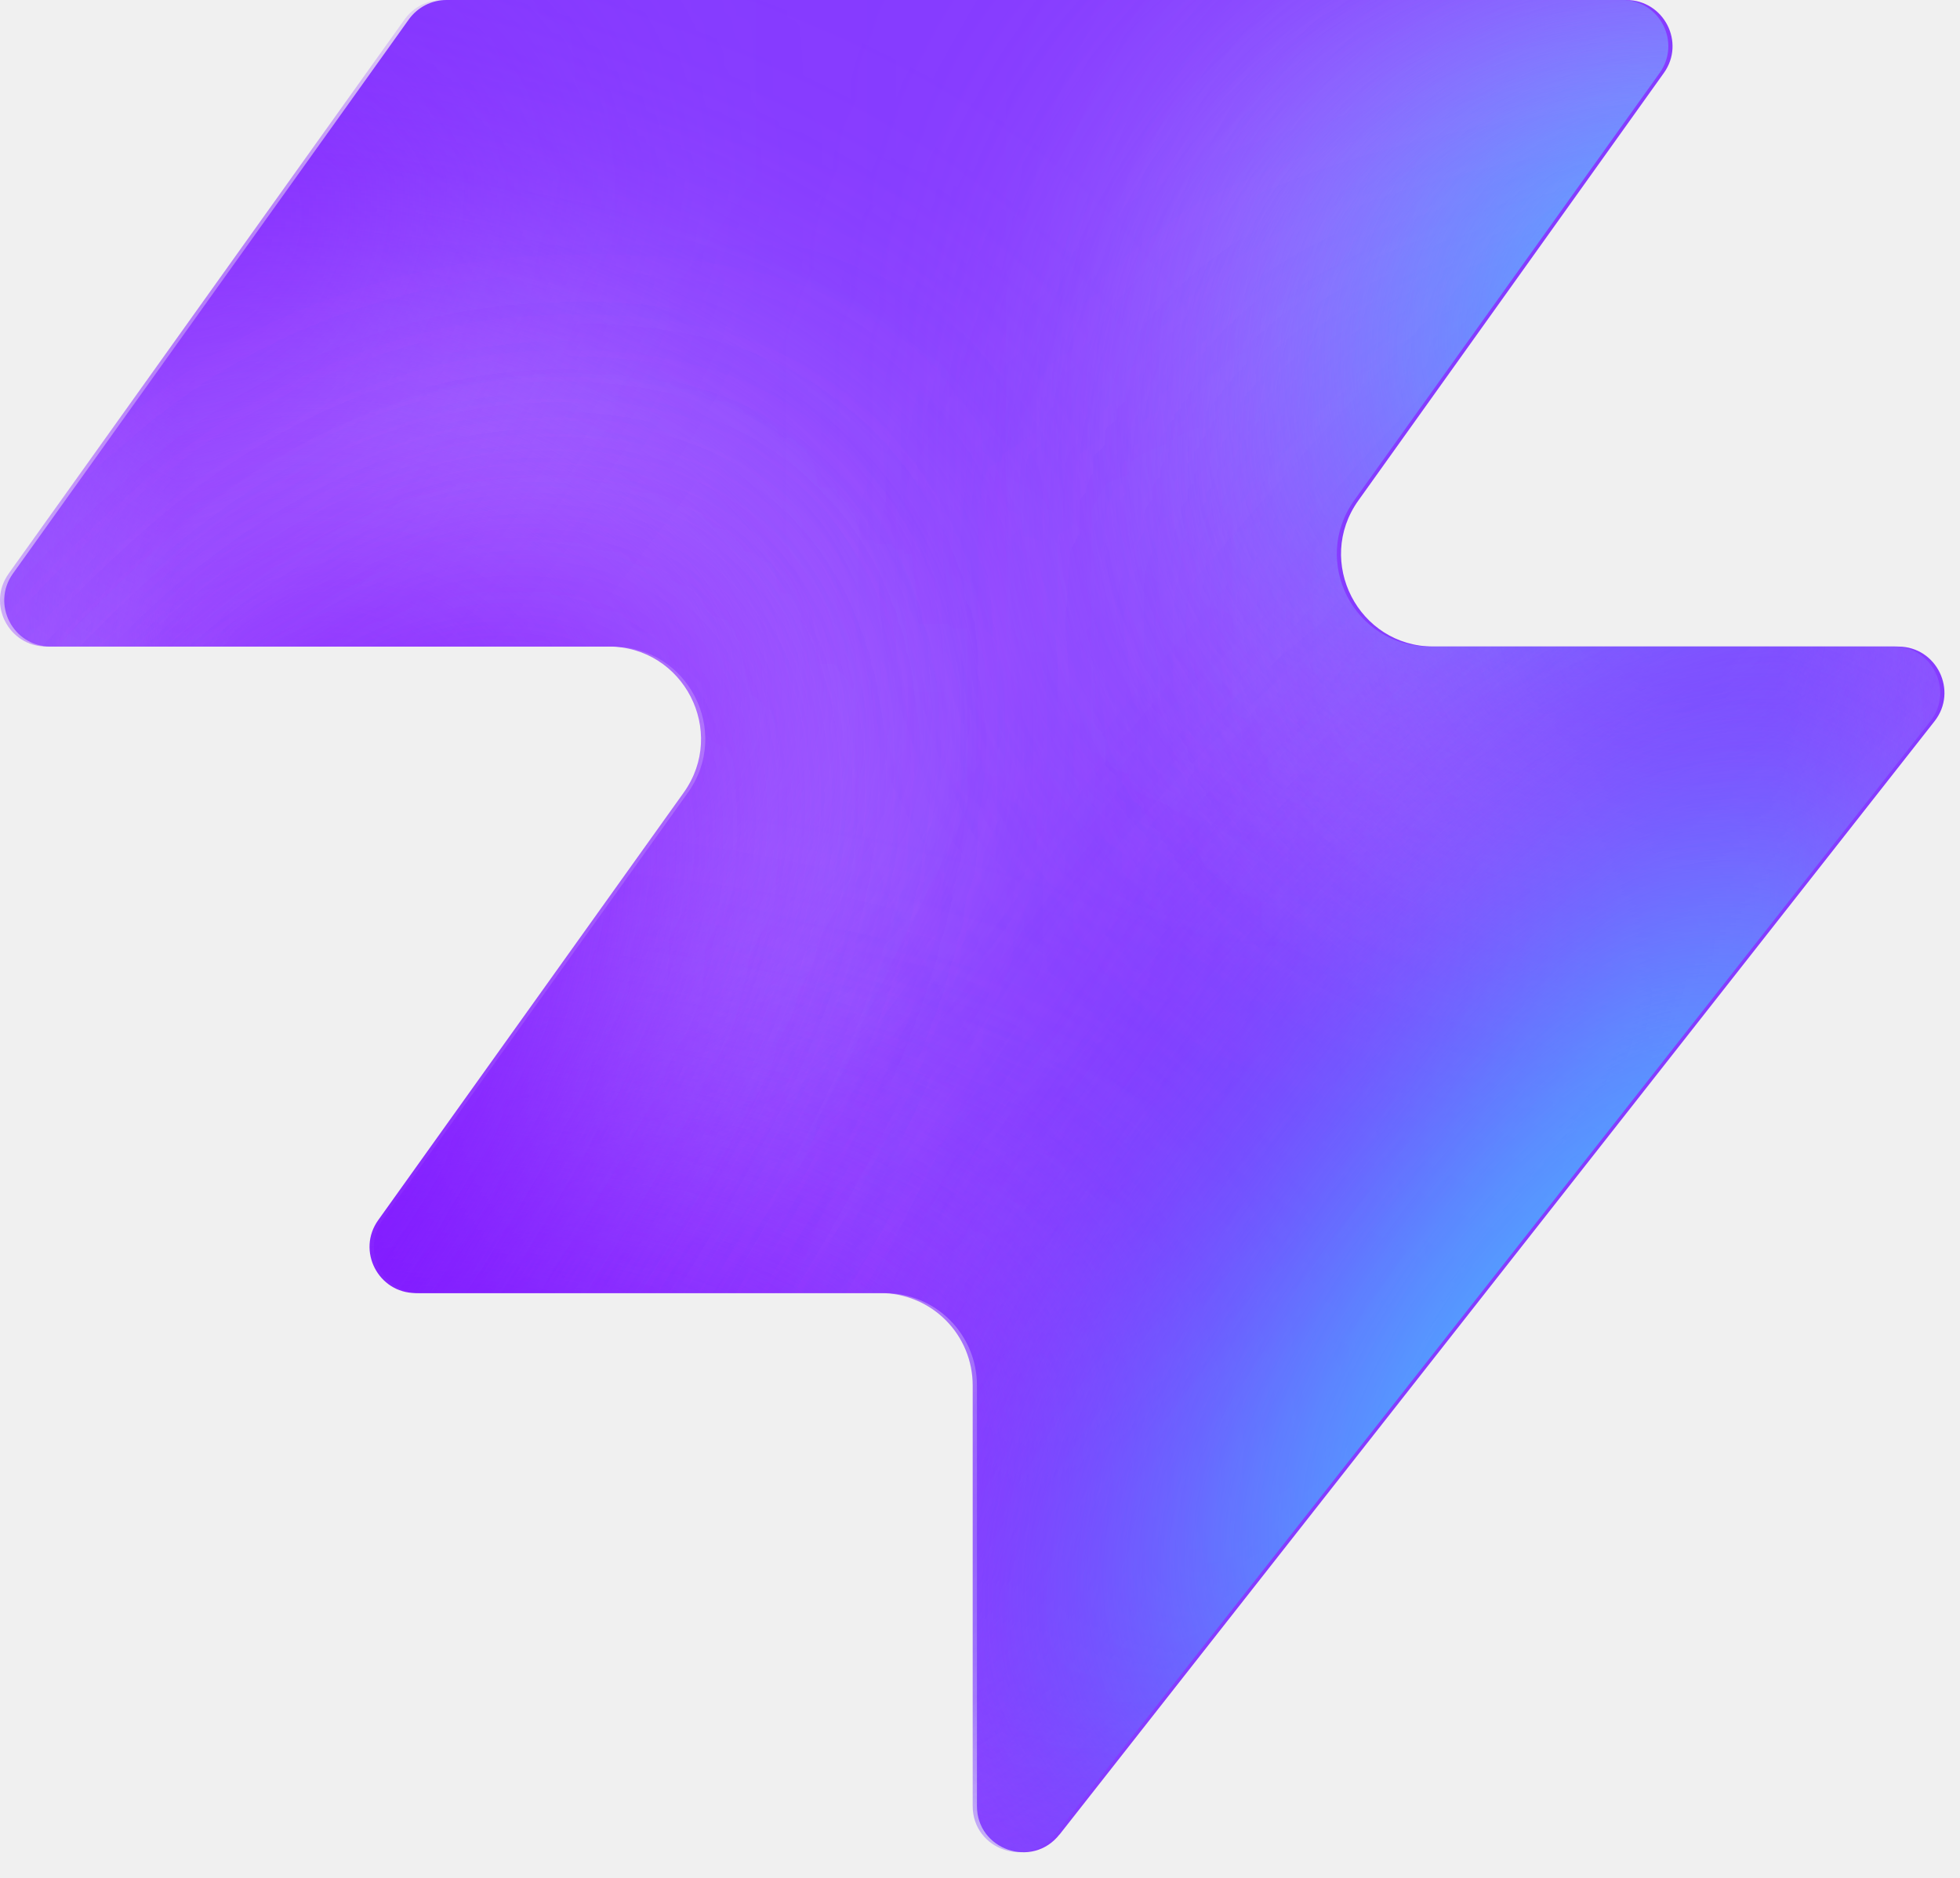
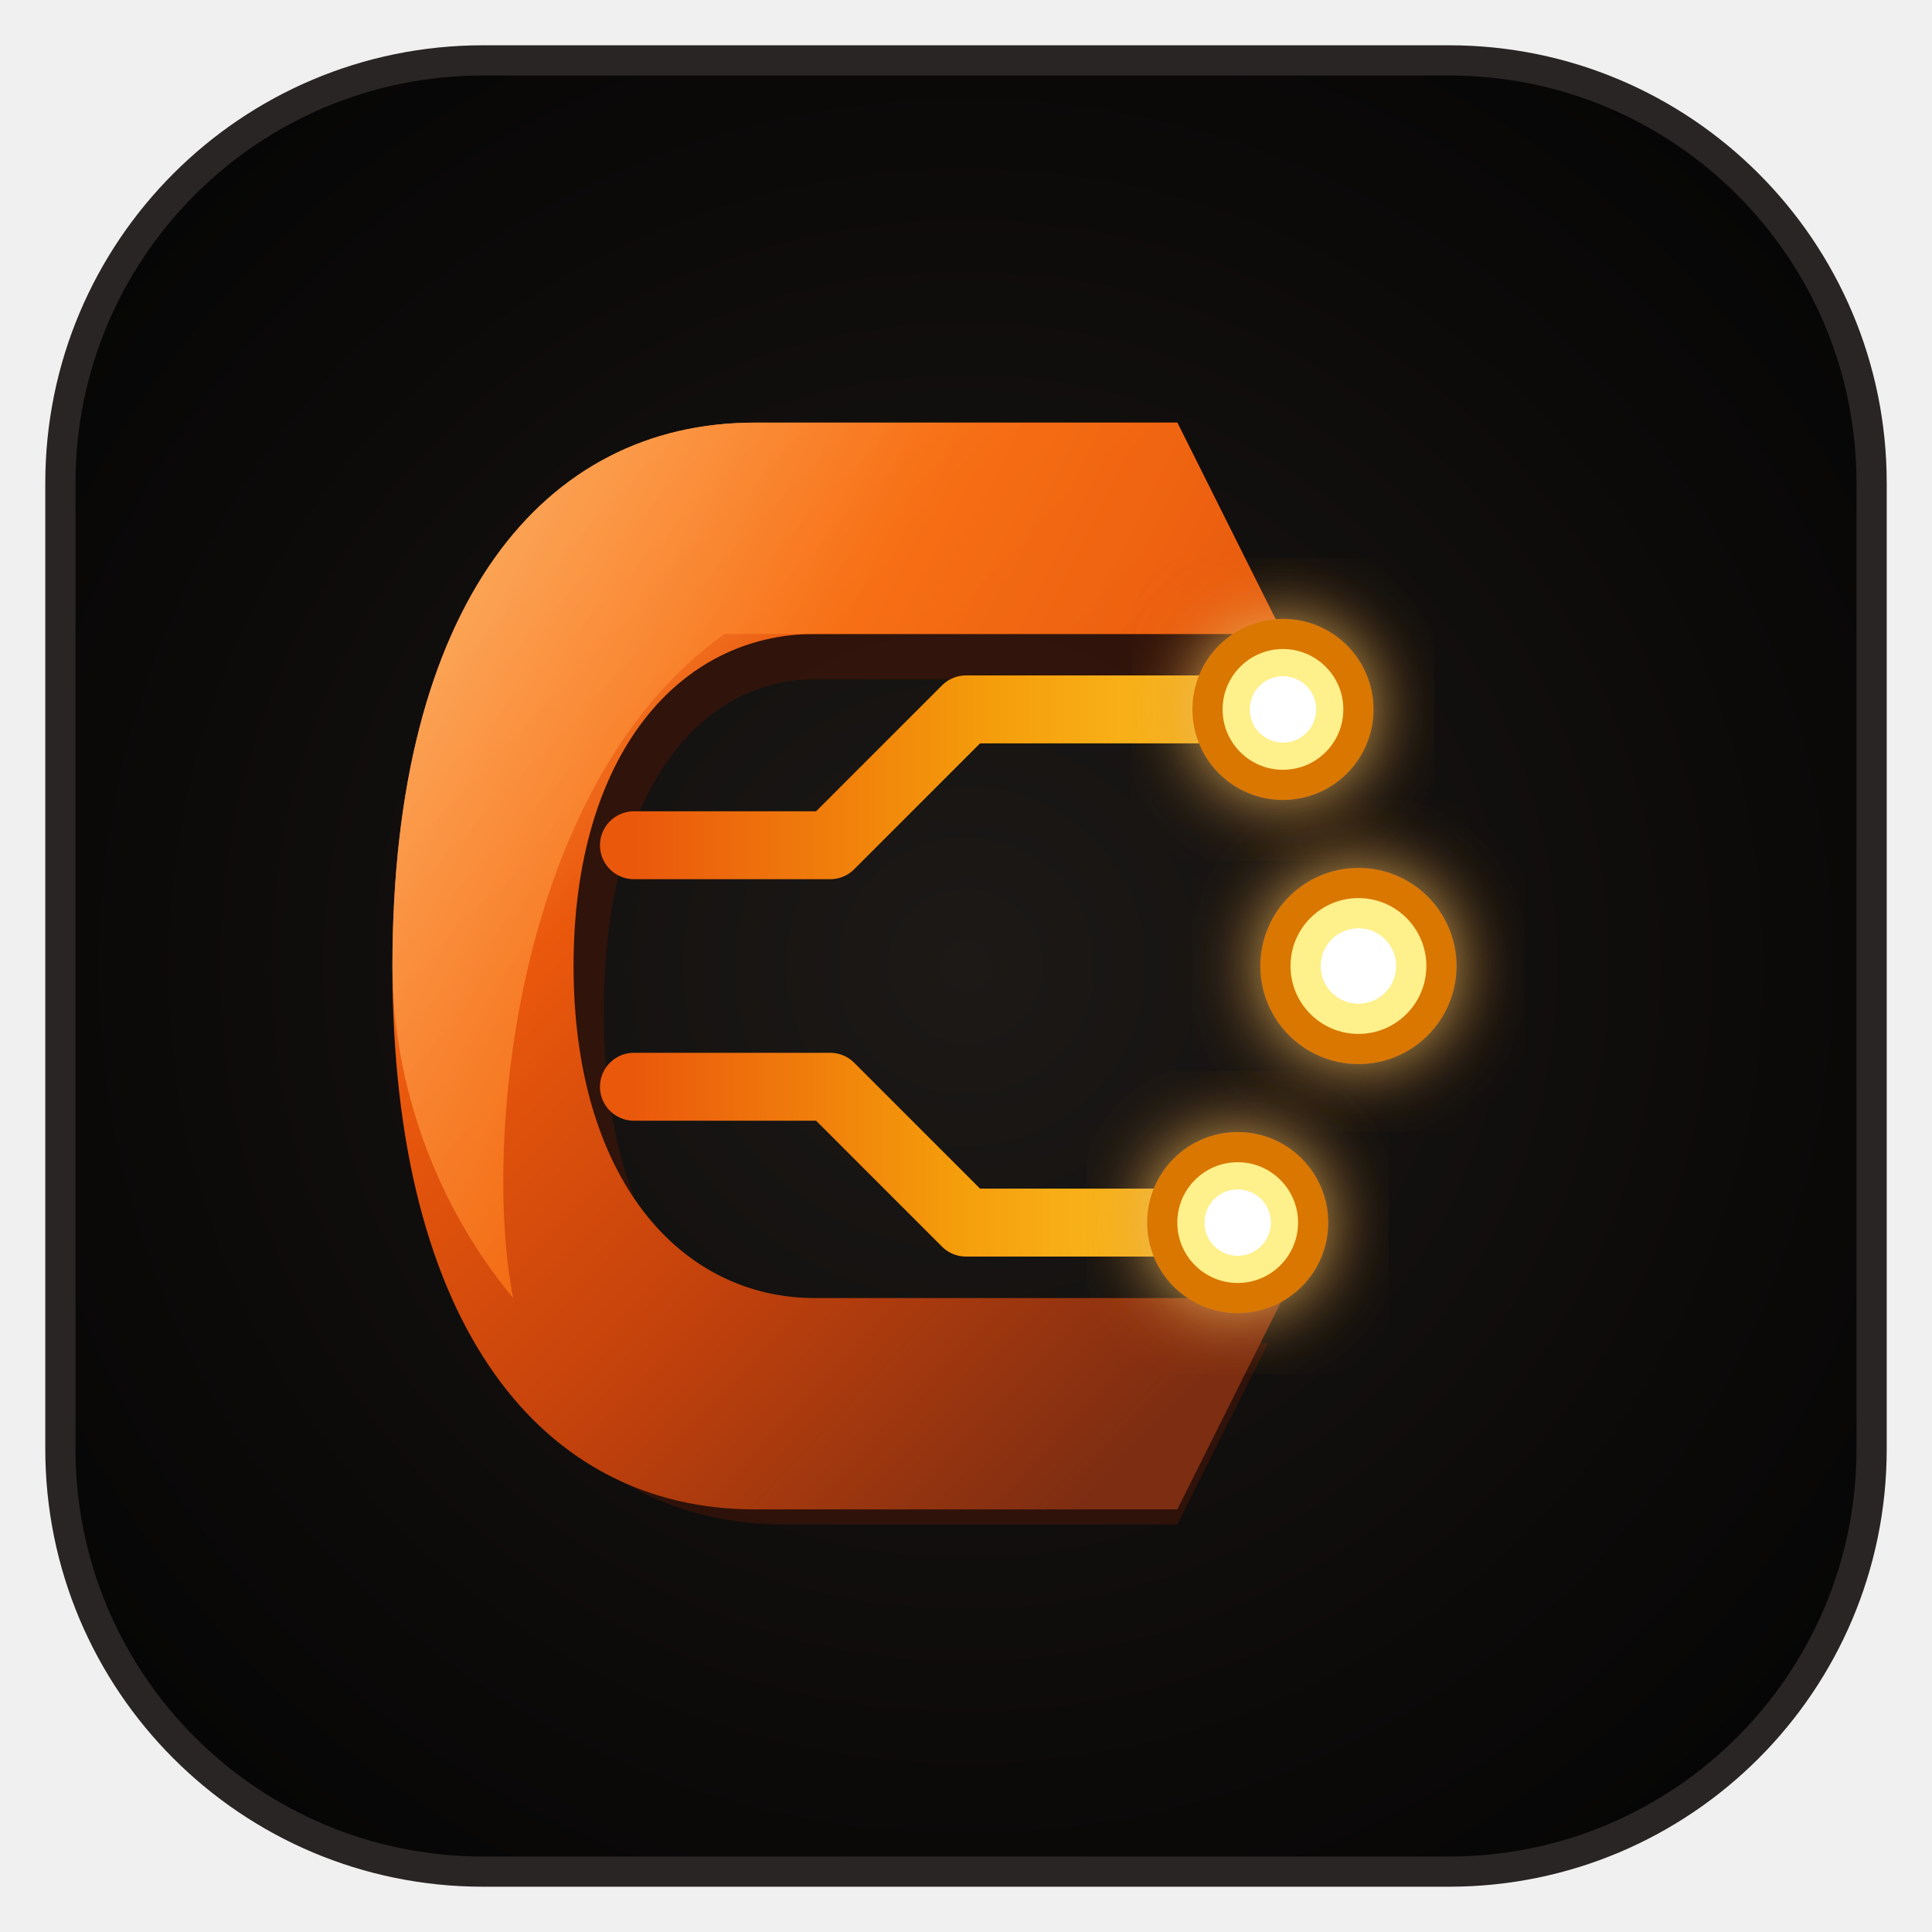
- <svg xmlns="http://www.w3.org/2000/svg" width="48" height="46" fill="none" viewBox="0 0 48 46">
-   <path fill="#863bff" d="M25.946 44.938c-.664.845-2.021.375-2.021-.698V33.937a2.26 2.26 0 0 0-2.262-2.262H10.287c-.92 0-1.456-1.04-.92-1.788l7.48-10.471c1.07-1.497 0-3.578-1.842-3.578H1.237c-.92 0-1.456-1.04-.92-1.788L10.013.474c.214-.297.556-.474.92-.474h28.894c.92 0 1.456 1.04.92 1.788l-7.48 10.471c-1.07 1.498 0 3.579 1.842 3.579h11.377c.943 0 1.473 1.088.89 1.83L25.947 44.94z" style="fill:#863bff;fill:color(display-p3 .525 .23 1);fill-opacity:1" />
-   <mask id="a" width="48" height="46" x="0" y="0" maskUnits="userSpaceOnUse" style="mask-type:alpha">
-     <path fill="#000" d="M25.842 44.938c-.664.844-2.021.375-2.021-.698V33.937a2.26 2.26 0 0 0-2.262-2.262H10.183c-.92 0-1.456-1.04-.92-1.788l7.48-10.471c1.07-1.498 0-3.579-1.842-3.579H1.133c-.92 0-1.456-1.04-.92-1.787L9.91.473c.214-.297.556-.474.92-.474h28.894c.92 0 1.456 1.04.92 1.788l-7.48 10.471c-1.07 1.498 0 3.578 1.842 3.578h11.377c.943 0 1.473 1.088.89 1.832L25.843 44.94z" style="fill:#000;fill-opacity:1" />
-   </mask>
-   <g mask="url(#a)">
-     <g filter="url(#b)">
-       <ellipse cx="5.508" cy="14.704" fill="#ede6ff" rx="5.508" ry="14.704" style="fill:#ede6ff;fill:color(display-p3 .927 .903 1);fill-opacity:1" transform="matrix(.00324 1 1 -.00324 -4.47 31.516)" />
-     </g>
-     <g filter="url(#c)">
-       <ellipse cx="10.399" cy="29.851" fill="#ede6ff" rx="10.399" ry="29.851" style="fill:#ede6ff;fill:color(display-p3 .927 .903 1);fill-opacity:1" transform="matrix(.00324 1 1 -.00324 -39.328 7.883)" />
-     </g>
-     <g filter="url(#d)">
-       <ellipse cx="5.508" cy="30.487" fill="#7e14ff" rx="5.508" ry="30.487" style="fill:#7e14ff;fill:color(display-p3 .492 .077 1);fill-opacity:1" transform="rotate(89.814 -25.913 -14.639)scale(1 -1)" />
-     </g>
-     <g filter="url(#e)">
-       <ellipse cx="5.508" cy="30.599" fill="#7e14ff" rx="5.508" ry="30.599" style="fill:#7e14ff;fill:color(display-p3 .492 .077 1);fill-opacity:1" transform="rotate(89.814 -32.644 -3.334)scale(1 -1)" />
-     </g>
-     <g filter="url(#f)">
-       <ellipse cx="5.508" cy="30.599" fill="#7e14ff" rx="5.508" ry="30.599" style="fill:#7e14ff;fill:color(display-p3 .492 .077 1);fill-opacity:1" transform="matrix(.00324 1 1 -.00324 -34.34 30.47)" />
-     </g>
-     <g filter="url(#g)">
-       <ellipse cx="14.072" cy="22.078" fill="#ede6ff" rx="14.072" ry="22.078" style="fill:#ede6ff;fill:color(display-p3 .927 .903 1);fill-opacity:1" transform="rotate(93.35 24.506 48.493)scale(-1 1)" />
-     </g>
-     <g filter="url(#h)">
-       <ellipse cx="3.47" cy="21.501" fill="#7e14ff" rx="3.47" ry="21.501" style="fill:#7e14ff;fill:color(display-p3 .492 .077 1);fill-opacity:1" transform="rotate(89.009 28.708 47.59)scale(-1 1)" />
-     </g>
-     <g filter="url(#i)">
-       <ellipse cx="3.47" cy="21.501" fill="#7e14ff" rx="3.47" ry="21.501" style="fill:#7e14ff;fill:color(display-p3 .492 .077 1);fill-opacity:1" transform="rotate(89.009 28.708 47.59)scale(-1 1)" />
-     </g>
-     <g filter="url(#j)">
-       <ellipse cx=".387" cy="8.972" fill="#7e14ff" rx="4.407" ry="29.108" style="fill:#7e14ff;fill:color(display-p3 .492 .077 1);fill-opacity:1" transform="rotate(39.51 .387 8.972)" />
-     </g>
-     <g filter="url(#k)">
-       <ellipse cx="47.523" cy="-6.092" fill="#7e14ff" rx="4.407" ry="29.108" style="fill:#7e14ff;fill:color(display-p3 .492 .077 1);fill-opacity:1" transform="rotate(37.892 47.523 -6.092)" />
-     </g>
-     <g filter="url(#l)">
-       <ellipse cx="41.412" cy="6.333" fill="#47bfff" rx="5.971" ry="9.665" style="fill:#47bfff;fill:color(display-p3 .28 .748 1);fill-opacity:1" transform="rotate(37.892 41.412 6.333)" />
-     </g>
-     <g filter="url(#m)">
-       <ellipse cx="-1.879" cy="38.332" fill="#7e14ff" rx="4.407" ry="29.108" style="fill:#7e14ff;fill:color(display-p3 .492 .077 1);fill-opacity:1" transform="rotate(37.892 -1.88 38.332)" />
-     </g>
-     <g filter="url(#n)">
-       <ellipse cx="-1.879" cy="38.332" fill="#7e14ff" rx="4.407" ry="29.108" style="fill:#7e14ff;fill:color(display-p3 .492 .077 1);fill-opacity:1" transform="rotate(37.892 -1.88 38.332)" />
-     </g>
-     <g filter="url(#o)">
-       <ellipse cx="35.651" cy="29.907" fill="#7e14ff" rx="4.407" ry="29.108" style="fill:#7e14ff;fill:color(display-p3 .492 .077 1);fill-opacity:1" transform="rotate(37.892 35.651 29.907)" />
-     </g>
-     <g filter="url(#p)">
-       <ellipse cx="38.418" cy="32.4" fill="#47bfff" rx="5.971" ry="15.297" style="fill:#47bfff;fill:color(display-p3 .28 .748 1);fill-opacity:1" transform="rotate(37.892 38.418 32.4)" />
-     </g>
-   </g>
+ <svg xmlns="http://www.w3.org/2000/svg" viewBox="0 0 128 128" width="128" height="128">
  <defs>
-     <filter id="b" width="60.045" height="41.654" x="-19.77" y="16.149" color-interpolation-filters="sRGB" filterUnits="userSpaceOnUse">
-       <feFlood flood-opacity="0" result="BackgroundImageFix" />
-       <feBlend in="SourceGraphic" in2="BackgroundImageFix" result="shape" />
-       <feGaussianBlur result="effect1_foregroundBlur_2002_17158" stdDeviation="7.659" />
-     </filter>
-     <filter id="c" width="90.34" height="51.437" x="-54.613" y="-7.533" color-interpolation-filters="sRGB" filterUnits="userSpaceOnUse">
-       <feFlood flood-opacity="0" result="BackgroundImageFix" />
-       <feBlend in="SourceGraphic" in2="BackgroundImageFix" result="shape" />
-       <feGaussianBlur result="effect1_foregroundBlur_2002_17158" stdDeviation="7.659" />
-     </filter>
-     <filter id="d" width="79.355" height="29.4" x="-49.64" y="2.03" color-interpolation-filters="sRGB" filterUnits="userSpaceOnUse">
-       <feFlood flood-opacity="0" result="BackgroundImageFix" />
-       <feBlend in="SourceGraphic" in2="BackgroundImageFix" result="shape" />
-       <feGaussianBlur result="effect1_foregroundBlur_2002_17158" stdDeviation="4.596" />
-     </filter>
-     <filter id="e" width="79.579" height="29.4" x="-45.045" y="20.029" color-interpolation-filters="sRGB" filterUnits="userSpaceOnUse">
-       <feFlood flood-opacity="0" result="BackgroundImageFix" />
-       <feBlend in="SourceGraphic" in2="BackgroundImageFix" result="shape" />
-       <feGaussianBlur result="effect1_foregroundBlur_2002_17158" stdDeviation="4.596" />
-     </filter>
-     <filter id="f" width="79.579" height="29.4" x="-43.513" y="21.178" color-interpolation-filters="sRGB" filterUnits="userSpaceOnUse">
-       <feFlood flood-opacity="0" result="BackgroundImageFix" />
-       <feBlend in="SourceGraphic" in2="BackgroundImageFix" result="shape" />
-       <feGaussianBlur result="effect1_foregroundBlur_2002_17158" stdDeviation="4.596" />
-     </filter>
-     <filter id="g" width="74.749" height="58.852" x="15.756" y="-17.901" color-interpolation-filters="sRGB" filterUnits="userSpaceOnUse">
-       <feFlood flood-opacity="0" result="BackgroundImageFix" />
-       <feBlend in="SourceGraphic" in2="BackgroundImageFix" result="shape" />
-       <feGaussianBlur result="effect1_foregroundBlur_2002_17158" stdDeviation="7.659" />
-     </filter>
-     <filter id="h" width="61.377" height="25.362" x="23.548" y="2.284" color-interpolation-filters="sRGB" filterUnits="userSpaceOnUse">
-       <feFlood flood-opacity="0" result="BackgroundImageFix" />
-       <feBlend in="SourceGraphic" in2="BackgroundImageFix" result="shape" />
-       <feGaussianBlur result="effect1_foregroundBlur_2002_17158" stdDeviation="4.596" />
-     </filter>
-     <filter id="i" width="61.377" height="25.362" x="23.548" y="2.284" color-interpolation-filters="sRGB" filterUnits="userSpaceOnUse">
-       <feFlood flood-opacity="0" result="BackgroundImageFix" />
-       <feBlend in="SourceGraphic" in2="BackgroundImageFix" result="shape" />
-       <feGaussianBlur result="effect1_foregroundBlur_2002_17158" stdDeviation="4.596" />
-     </filter>
-     <filter id="j" width="56.045" height="63.649" x="-27.636" y="-22.853" color-interpolation-filters="sRGB" filterUnits="userSpaceOnUse">
-       <feFlood flood-opacity="0" result="BackgroundImageFix" />
-       <feBlend in="SourceGraphic" in2="BackgroundImageFix" result="shape" />
-       <feGaussianBlur result="effect1_foregroundBlur_2002_17158" stdDeviation="4.596" />
-     </filter>
-     <filter id="k" width="54.814" height="64.646" x="20.116" y="-38.415" color-interpolation-filters="sRGB" filterUnits="userSpaceOnUse">
-       <feFlood flood-opacity="0" result="BackgroundImageFix" />
-       <feBlend in="SourceGraphic" in2="BackgroundImageFix" result="shape" />
-       <feGaussianBlur result="effect1_foregroundBlur_2002_17158" stdDeviation="4.596" />
-     </filter>
-     <filter id="l" width="33.541" height="35.313" x="24.641" y="-11.323" color-interpolation-filters="sRGB" filterUnits="userSpaceOnUse">
-       <feFlood flood-opacity="0" result="BackgroundImageFix" />
-       <feBlend in="SourceGraphic" in2="BackgroundImageFix" result="shape" />
-       <feGaussianBlur result="effect1_foregroundBlur_2002_17158" stdDeviation="4.596" />
-     </filter>
-     <filter id="m" width="54.814" height="64.646" x="-29.286" y="6.009" color-interpolation-filters="sRGB" filterUnits="userSpaceOnUse">
-       <feFlood flood-opacity="0" result="BackgroundImageFix" />
-       <feBlend in="SourceGraphic" in2="BackgroundImageFix" result="shape" />
-       <feGaussianBlur result="effect1_foregroundBlur_2002_17158" stdDeviation="4.596" />
-     </filter>
-     <filter id="n" width="54.814" height="64.646" x="-29.286" y="6.009" color-interpolation-filters="sRGB" filterUnits="userSpaceOnUse">
-       <feFlood flood-opacity="0" result="BackgroundImageFix" />
-       <feBlend in="SourceGraphic" in2="BackgroundImageFix" result="shape" />
-       <feGaussianBlur result="effect1_foregroundBlur_2002_17158" stdDeviation="4.596" />
-     </filter>
-     <filter id="o" width="54.814" height="64.646" x="8.244" y="-2.416" color-interpolation-filters="sRGB" filterUnits="userSpaceOnUse">
-       <feFlood flood-opacity="0" result="BackgroundImageFix" />
-       <feBlend in="SourceGraphic" in2="BackgroundImageFix" result="shape" />
-       <feGaussianBlur result="effect1_foregroundBlur_2002_17158" stdDeviation="4.596" />
-     </filter>
-     <filter id="p" width="39.409" height="43.623" x="18.713" y="10.588" color-interpolation-filters="sRGB" filterUnits="userSpaceOnUse">
-       <feFlood flood-opacity="0" result="BackgroundImageFix" />
-       <feBlend in="SourceGraphic" in2="BackgroundImageFix" result="shape" />
-       <feGaussianBlur result="effect1_foregroundBlur_2002_17158" stdDeviation="4.596" />
+     <radialGradient id="bgGlow" cx="50%" cy="50%" r="65%">
+       <stop offset="0%" stop-color="#1c1917" />
+       <stop offset="70%" stop-color="#0c0a09" />
+       <stop offset="100%" stop-color="#050505" />
+     </radialGradient>
+     <linearGradient id="copper3d" x1="20%" y1="10%" x2="90%" y2="90%">
+       <stop offset="0%" stop-color="#fb923c" />
+       <stop offset="25%" stop-color="#ea580c" />
+       <stop offset="60%" stop-color="#c2410c" />
+       <stop offset="100%" stop-color="#7c2d12" />
+     </linearGradient>
+     <linearGradient id="copperHighlight" x1="0%" y1="0%" x2="100%" y2="50%">
+       <stop offset="0%" stop-color="#fdba74" />
+       <stop offset="50%" stop-color="#f97316" />
+       <stop offset="100%" stop-color="#ea580c" />
+     </linearGradient>
+     <linearGradient id="traceGold" x1="0%" y1="0%" x2="100%" y2="0%">
+       <stop offset="0%" stop-color="#ea580c" />
+       <stop offset="60%" stop-color="#f59e0b" />
+       <stop offset="100%" stop-color="#fbbf24" />
+     </linearGradient>
+     <filter id="padGlow" x="-50%" y="-50%" width="200%" height="200%">
+       <feGaussianBlur stdDeviation="2.5" result="blur" />
+       <feMerge>
+         <feMergeNode in="blur" />
+         <feMergeNode in="SourceGraphic" />
+       </feMerge>
    </filter>
  </defs>
+   <rect x="4" y="4" width="120" height="120" rx="28" fill="url(#bgGlow)" stroke="#292524" stroke-width="2" />
+   <path d="M78 30 H52 C38 30 28 42 28 64 C28 86 38 98 52 98 H78 L84 86 H54 C46 86 40 78 40 64 C40 50 46 42 54 42 H84 Z" fill="#431407" opacity="0.6" transform="translate(0, 3)" />
+   <path d="M78 28 H50 C36 28 26 40 26 64 C26 88 36 100 50 100 H78 L85 86 H54 C45 86 38 78 38 64 C38 50 45 42 54 42 H85 Z" fill="url(#copper3d)" />
+   <path d="M78 28 H50 C36 28 26 40 26 64 C26 72 29 80 34 86 C32 76 34 52 48 42 H85 L78 28 Z" fill="url(#copperHighlight)" opacity="0.85" />
+   <path d="M42 56 L55 56 L64 47 L82 47" fill="none" stroke="url(#traceGold)" stroke-width="4.5" stroke-linecap="round" stroke-linejoin="round" />
+   <path d="M42 64 L86 64" fill="none" stroke="url(#traceGold)" stroke-width="4.5" stroke-linecap="round" />
+   <path d="M42 72 L55 72 L64 81 L78 81" fill="none" stroke="url(#traceGold)" stroke-width="4.5" stroke-linecap="round" stroke-linejoin="round" />
+   <circle cx="85" cy="47" r="5" fill="#fef08a" stroke="#d97706" stroke-width="2" filter="url(#padGlow)" />
+   <circle cx="85" cy="47" r="2.2" fill="#ffffff" />
+   <circle cx="90" cy="64" r="5.5" fill="#fef08a" stroke="#d97706" stroke-width="2" filter="url(#padGlow)" />
+   <circle cx="90" cy="64" r="2.5" fill="#ffffff" />
+   <circle cx="82" cy="81" r="5" fill="#fef08a" stroke="#d97706" stroke-width="2" filter="url(#padGlow)" />
+   <circle cx="82" cy="81" r="2.2" fill="#ffffff" />
</svg>
